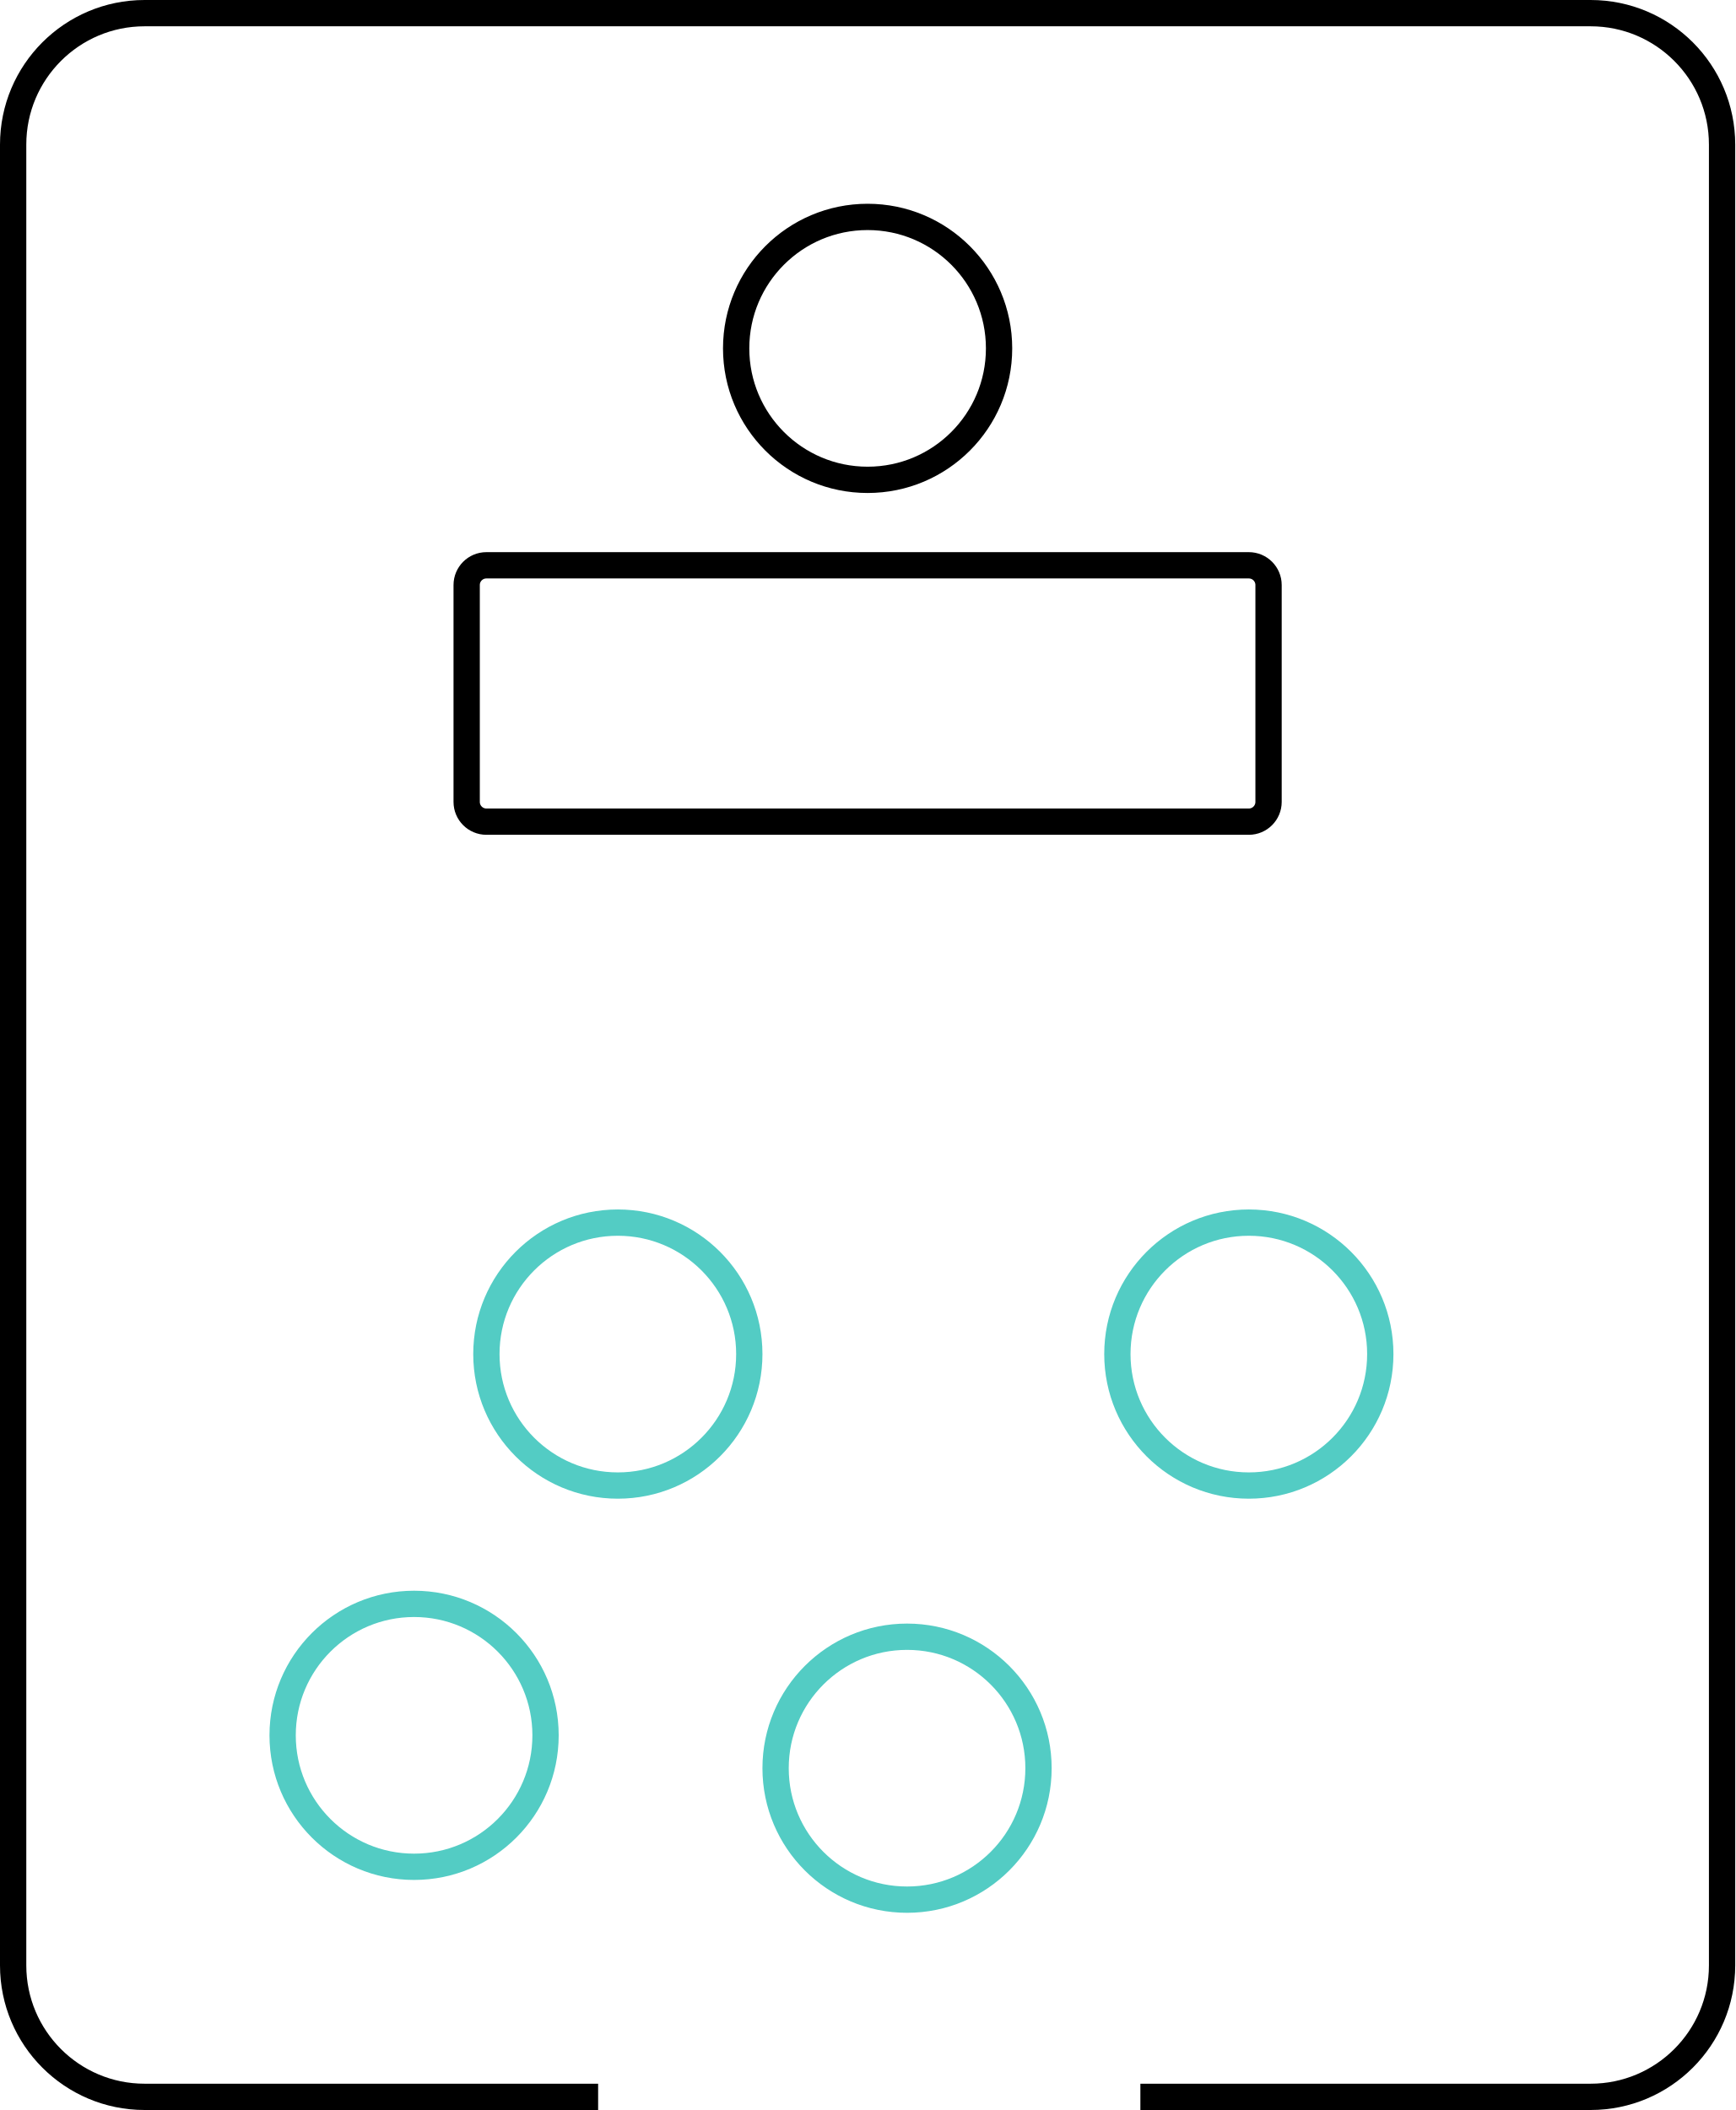
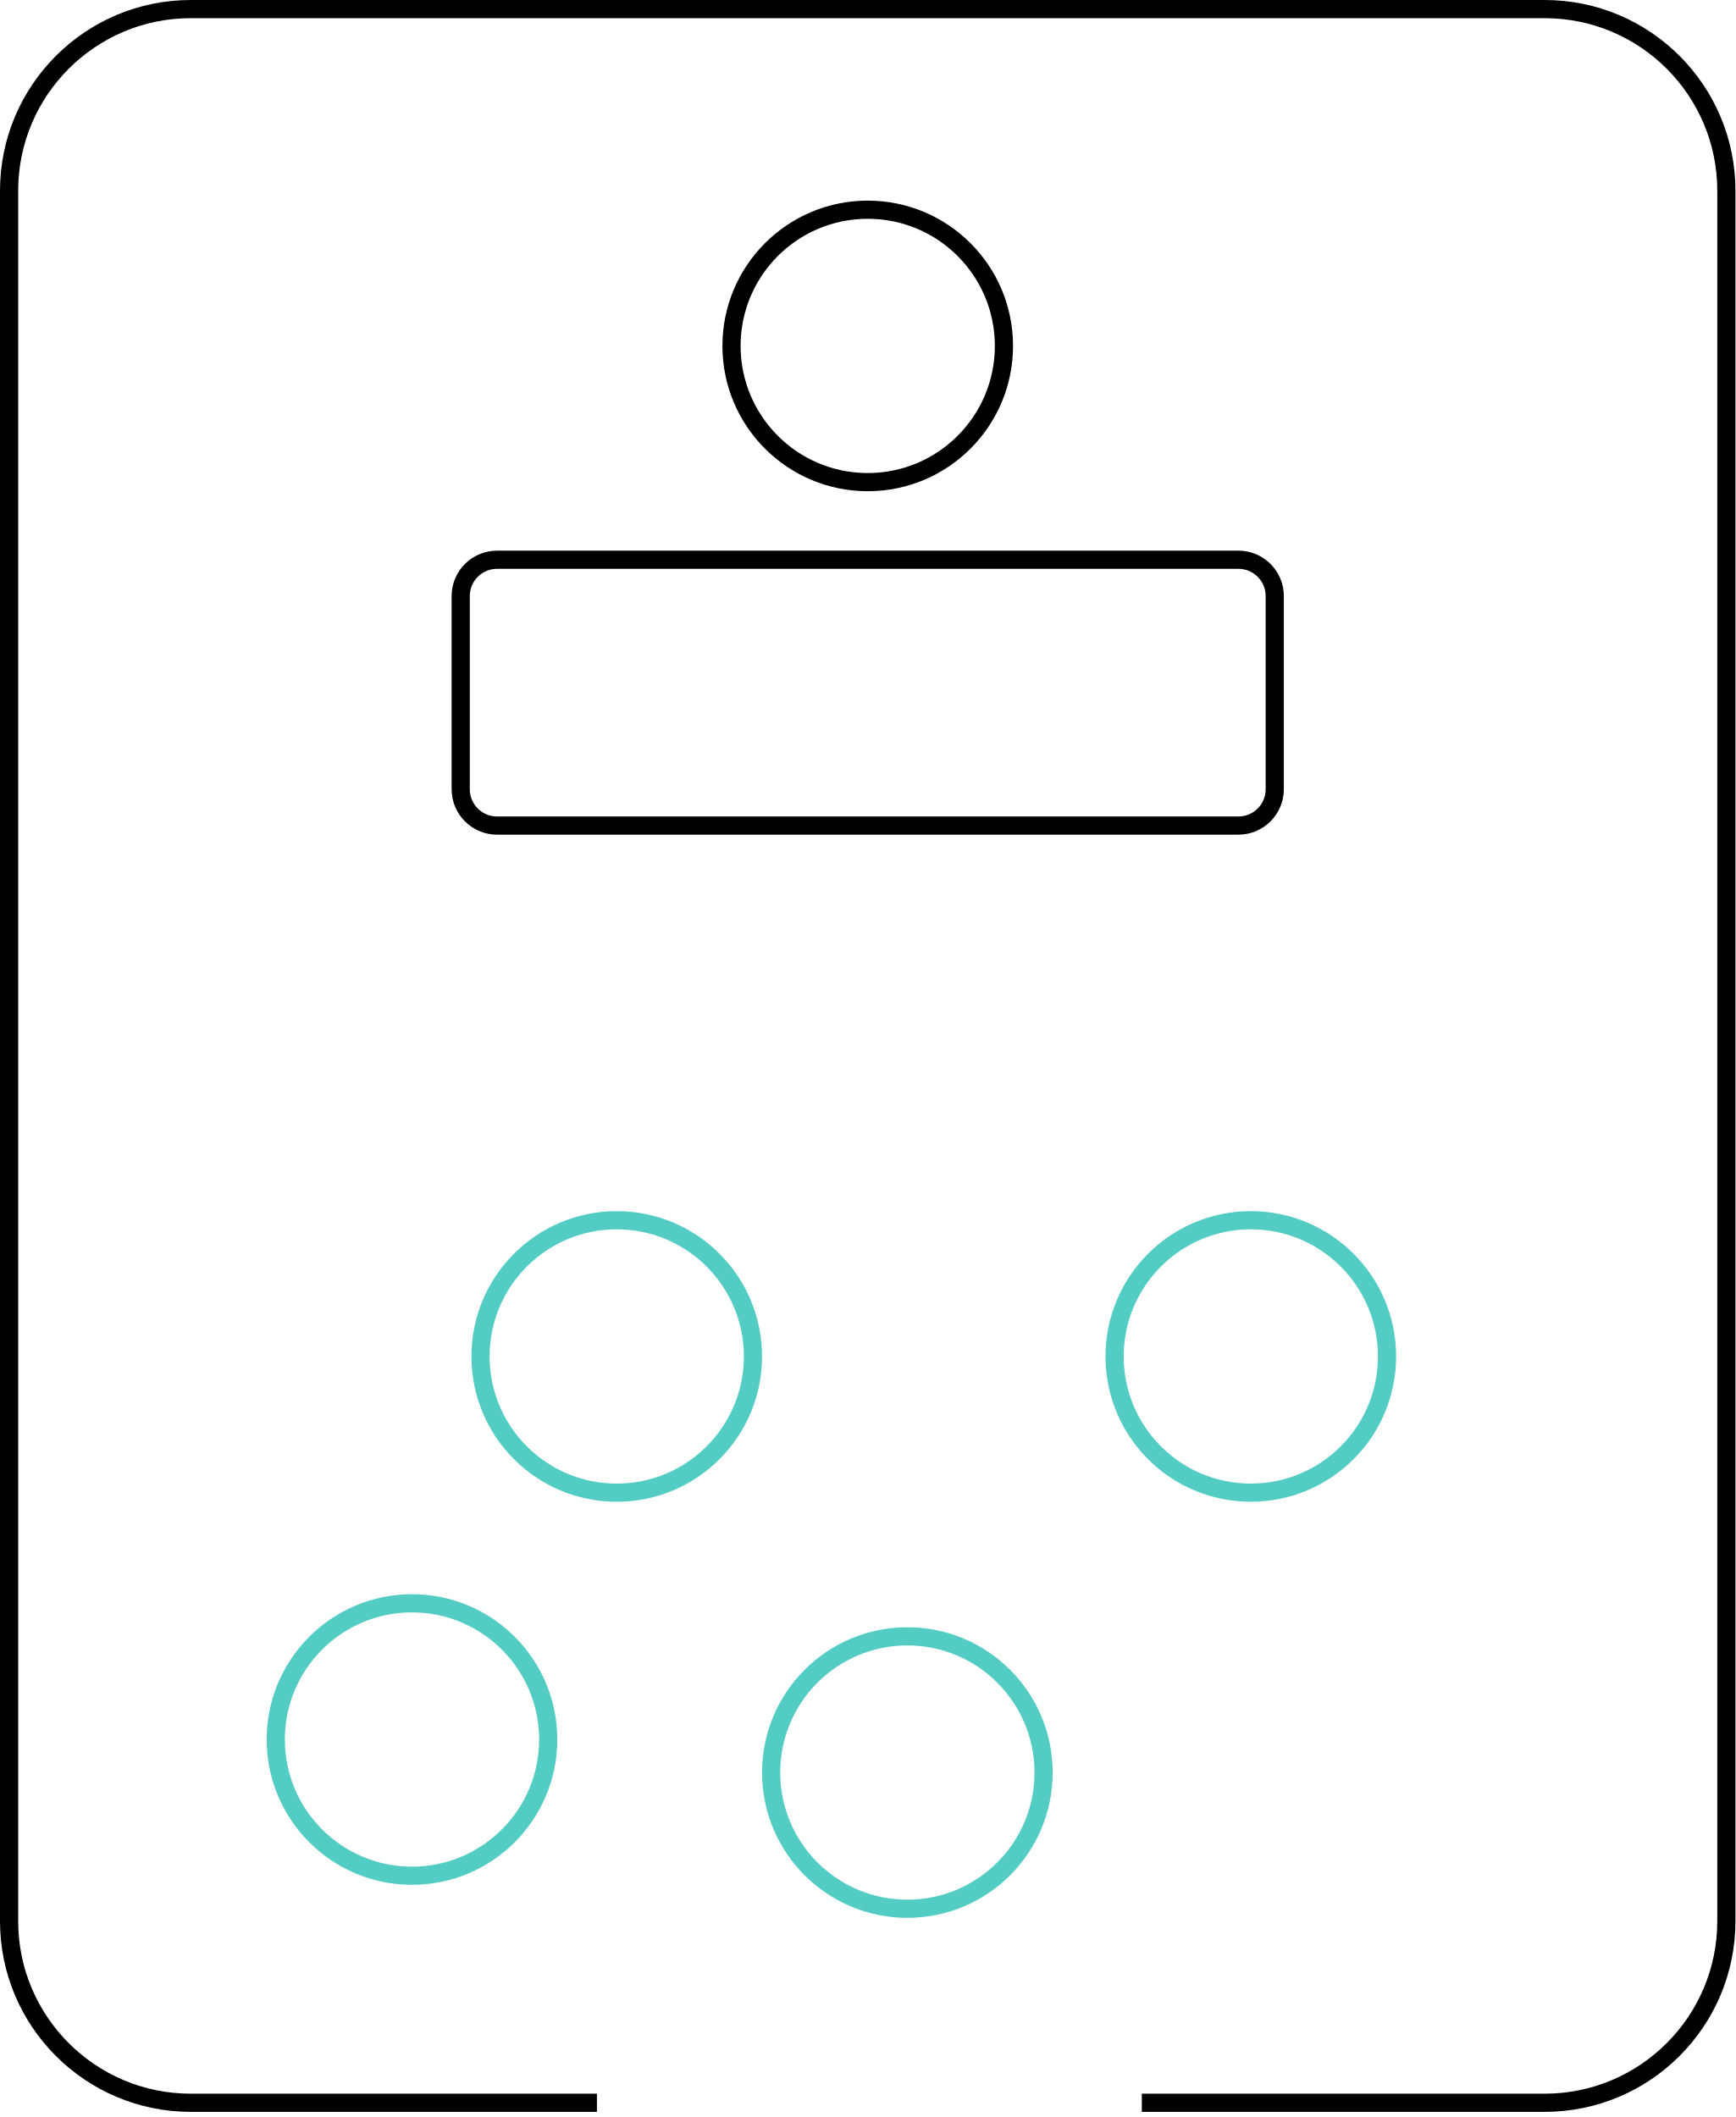
- <svg xmlns="http://www.w3.org/2000/svg" width="264" height="321" viewBox="0 0 264 321" fill="none">
-   <path d="M173.5 319H242C253.046 319 262 310.046 262 299V22C262 10.954 253.046 2 242 2H22C10.954 2 2 10.954 2 22V299C2 310.046 10.954 319 22 319H91" stroke="black" stroke-width="4" />
-   <rect x="71" y="86" width="122" height="39" rx="3" stroke="black" stroke-width="4" />
-   <circle cx="132" cy="53" r="20" stroke="black" stroke-width="4" />
-   <circle cx="94" cy="206" r="20" stroke="#53CCC4" stroke-width="4" />
-   <circle cx="63" cy="264" r="20" stroke="#53CCC4" stroke-width="4" />
-   <circle cx="190" cy="206" r="20" stroke="#53CCC4" stroke-width="4" />
-   <circle cx="138" cy="269" r="20" stroke="#53CCC4" stroke-width="4" />
+ <svg xmlns="http://www.w3.org/2000/svg" width="191" height="233" viewBox="0 0 191 233" fill="none">
+   <path d="M125.667 231.435H170C181.046 231.435 190 222.48 190 211.435V21C190 9.954 181.046 1 170 1H21C9.954 1 1 9.954 1 21V211.435C1 222.48 9.954 231.435 21 231.435H65.696" stroke="black" stroke-width="2" />
+   <rect x="50.704" y="61.606" width="89.592" height="29.258" rx="4" stroke="black" stroke-width="2" />
+   <circle cx="95.5" cy="38.072" r="14.992" stroke="black" stroke-width="2" />
+   <circle cx="67.877" cy="149.293" r="14.992" stroke="#53CCC4" stroke-width="2" />
+   <circle cx="45.342" cy="191.453" r="14.992" stroke="#53CCC4" stroke-width="2" />
+   <circle cx="137.662" cy="149.293" r="14.992" stroke="#53CCC4" stroke-width="2" />
+   <circle cx="99.862" cy="195.089" r="14.992" stroke="#53CCC4" stroke-width="2" />
</svg>
